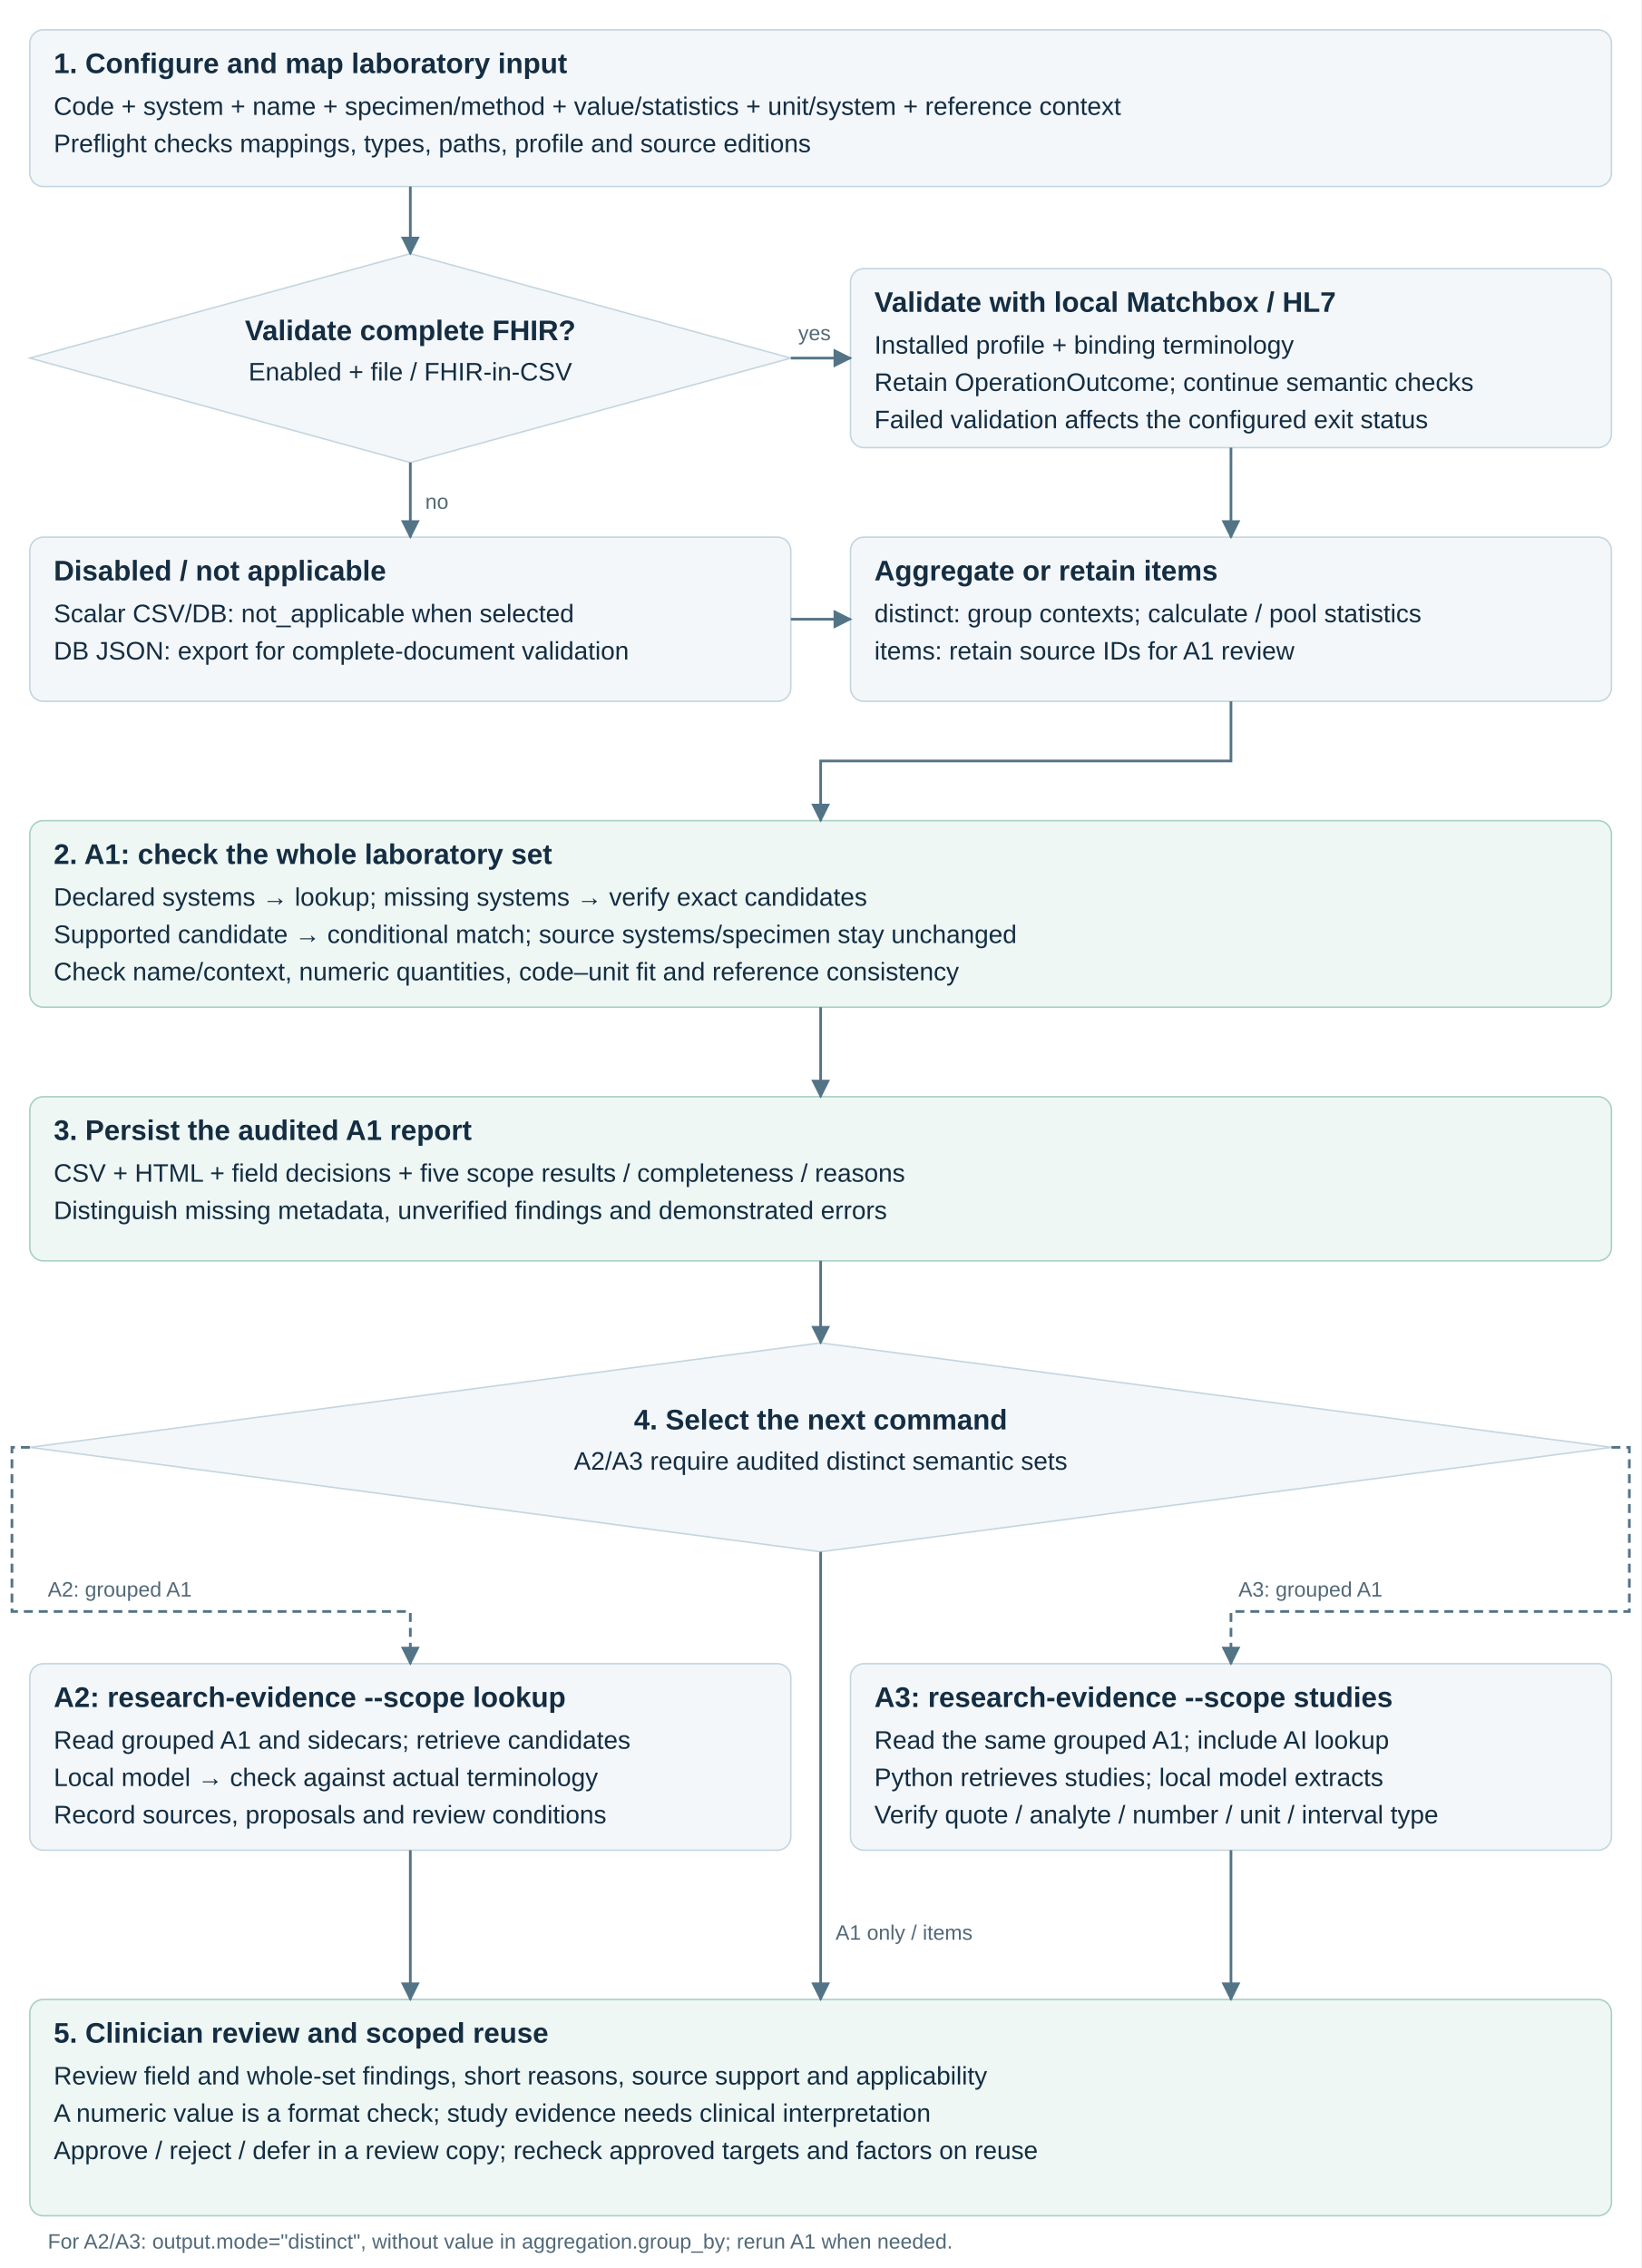
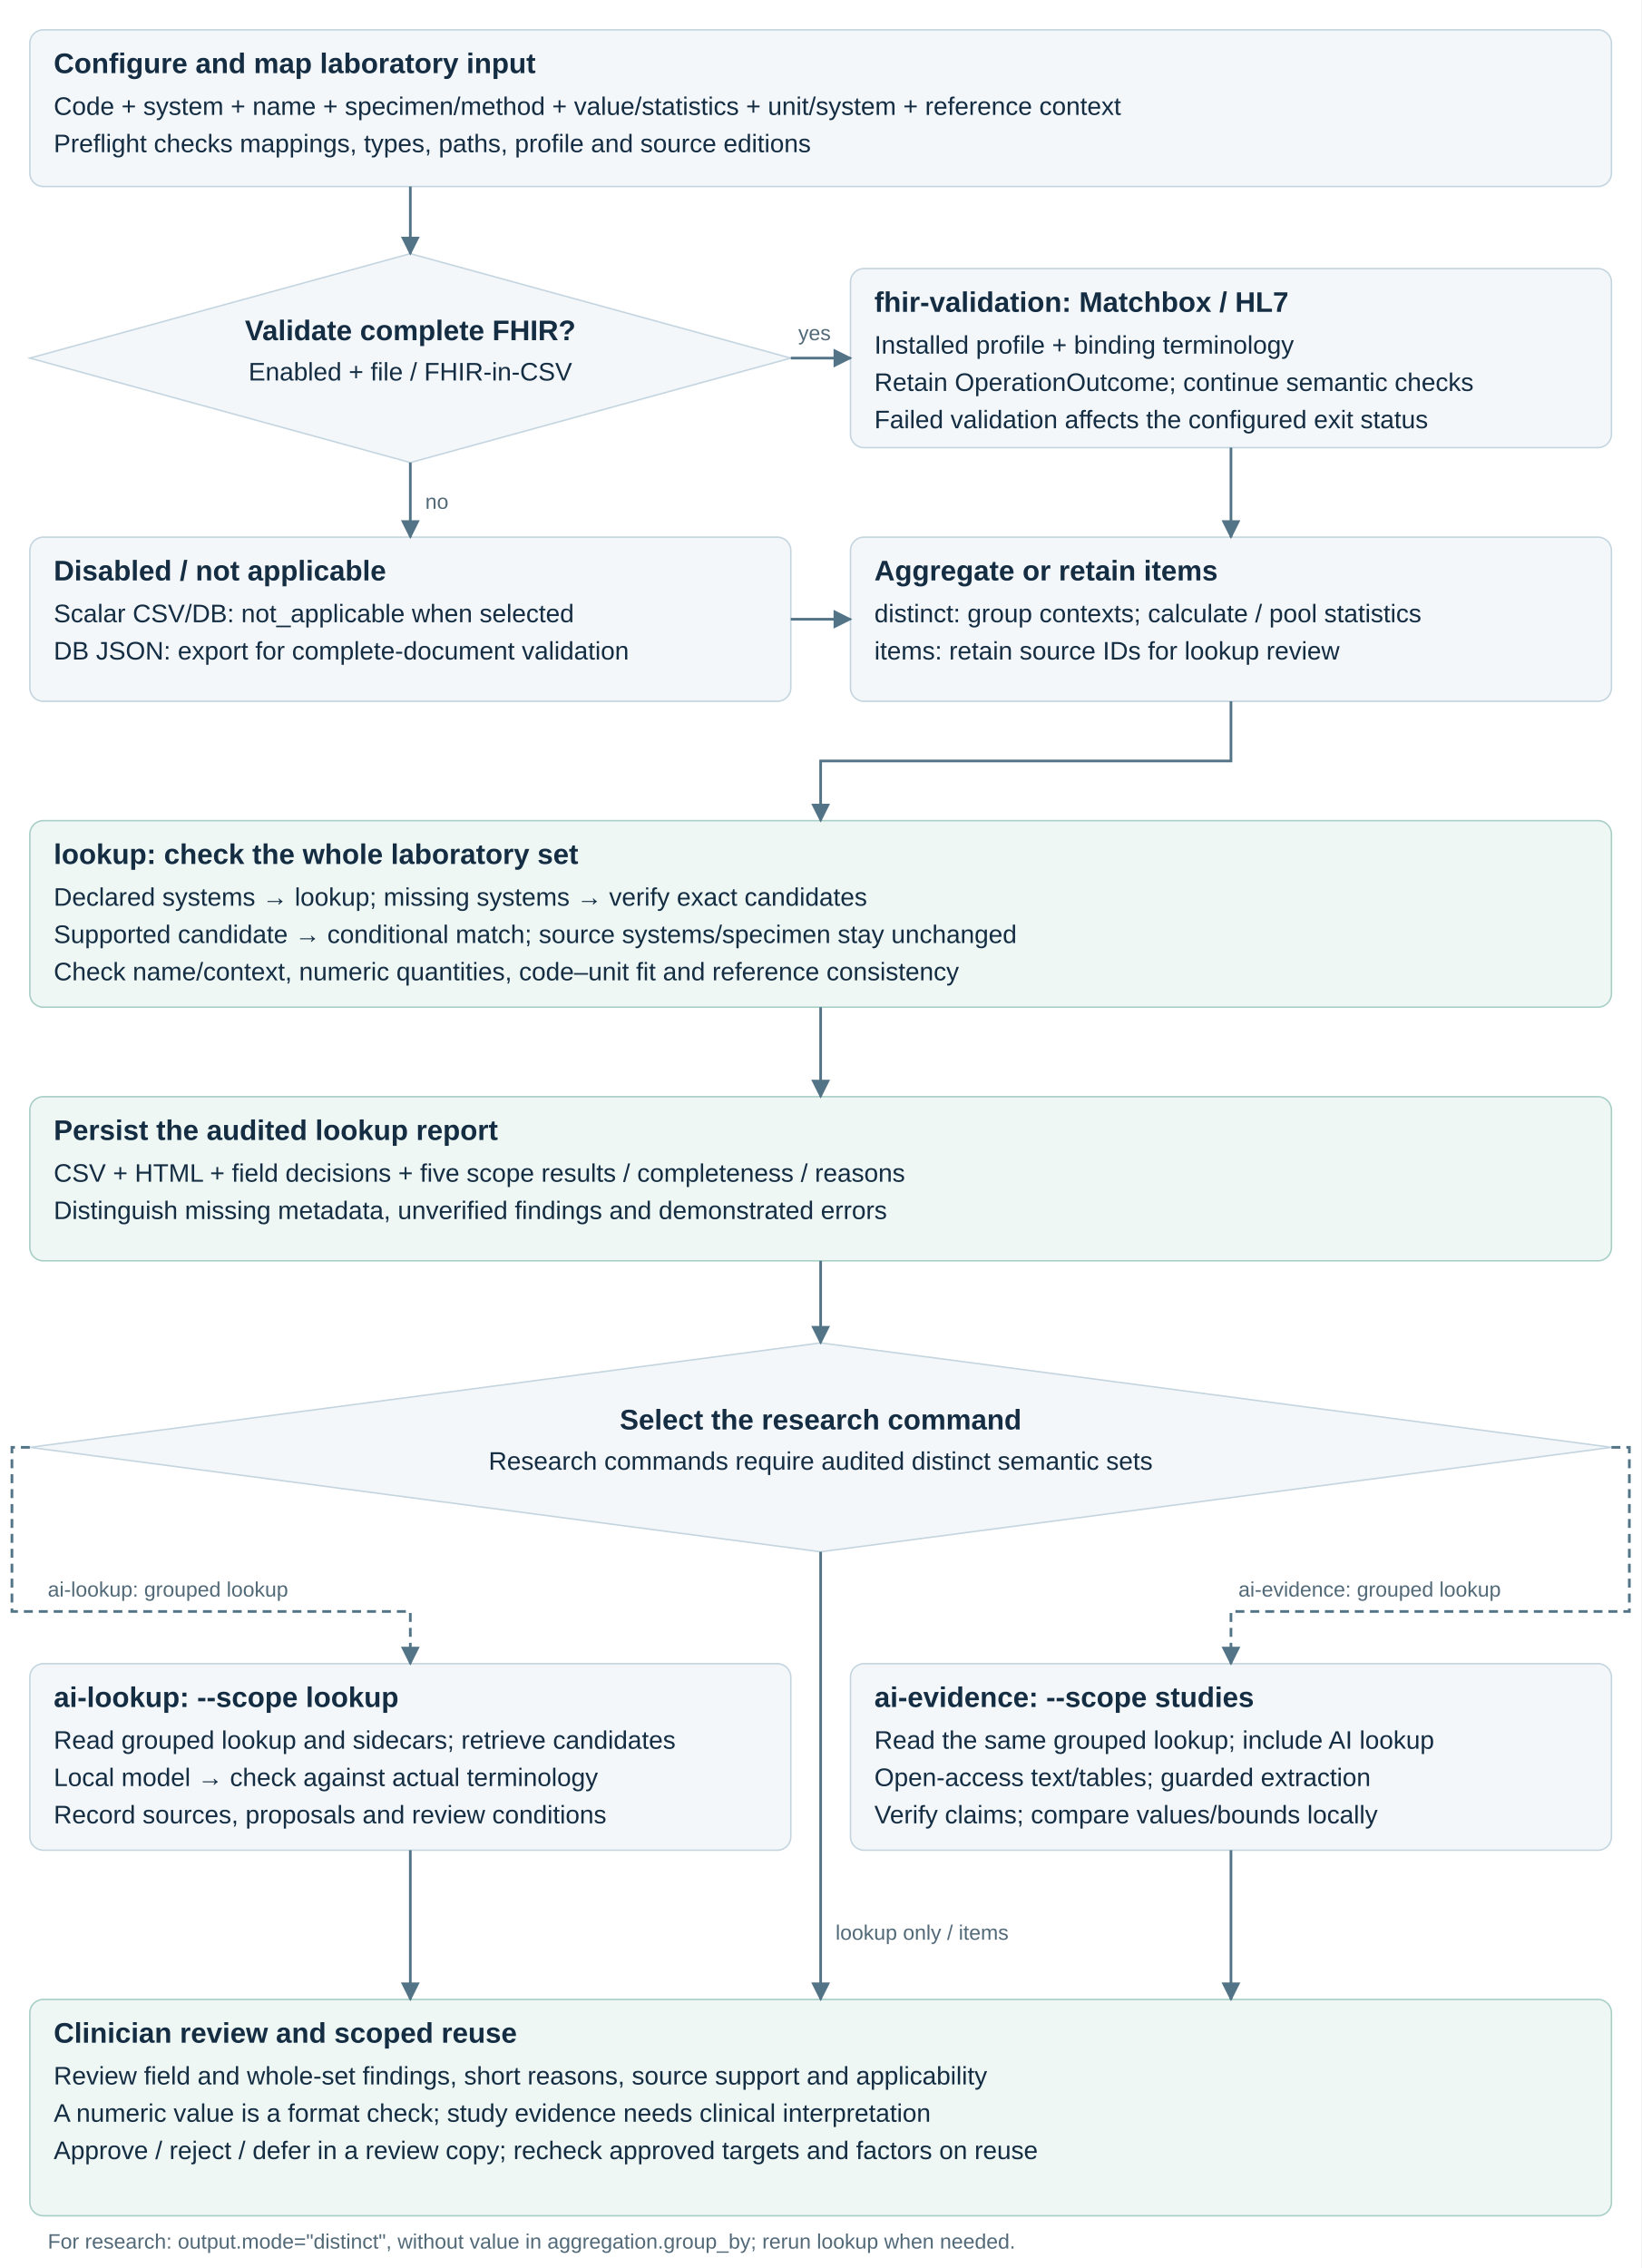
<svg xmlns="http://www.w3.org/2000/svg" width="1100" height="1520" viewBox="0 0 1100 1520" role="img" aria-labelledby="title desc">
  <defs>
    <marker id="arrow" viewBox="0 0 10 10" refX="9" refY="5" markerWidth="7" markerHeight="7" orient="auto-start-reverse">
      <path d="M0 0 L10 5 L0 10z" fill="#537487" />
    </marker>
  </defs>
  <style>text{font-family:Arial,sans-serif;fill:#142d42}.heading{font-size:19px;font-weight:700}.body{font-size:17px}.label{font-size:14px;fill:#526978}</style>
  <rect width="1100" height="100%" fill="white" />
  <g data-node="INPUT">
    <rect x="20" y="20" width="1060" height="105" rx="9" fill="#f3f7fa" stroke="#c4d5df" />
-     <text x="36" y="49" class="heading">1. Configure and map laboratory input</text>
+     <text x="36" y="49" class="heading">Configure and map laboratory input</text>
    <text x="36" y="77" class="body">Code + system + name + specimen/method + value/statistics + unit/system + reference context</text>
    <text x="36" y="102" class="body">Preflight checks mappings, types, paths, profile and source editions</text>
  </g>
  <g data-node="VALIDATION">
    <polygon points="275.0,170 530,240.0 275.0,310 20,240.0" fill="#f3f7fa" stroke="#c4d5df" />
    <text x="275.0" y="228.0" class="heading" text-anchor="middle">Validate complete FHIR?</text>
    <text x="275.0" y="255.0" class="body" text-anchor="middle">Enabled + file / FHIR-in-CSV</text>
  </g>
  <g data-node="FHIR">
    <rect x="570" y="180" width="510" height="120" rx="9" fill="#f3f7fa" stroke="#c4d5df" />
-     <text x="586" y="209" class="heading">Validate with local Matchbox / HL7</text>
+     <text x="586" y="209" class="heading">fhir-validation: Matchbox / HL7</text>
    <text x="586" y="237" class="body">Installed profile + binding terminology</text>
    <text x="586" y="262" class="body">Retain OperationOutcome; continue semantic checks</text>
    <text x="586" y="287" class="body">Failed validation affects the configured exit status</text>
  </g>
  <g data-node="SKIP">
    <rect x="20" y="360" width="510" height="110" rx="9" fill="#f3f7fa" stroke="#c4d5df" />
    <text x="36" y="389" class="heading">Disabled / not applicable</text>
    <text x="36" y="417" class="body">Scalar CSV/DB: not_applicable when selected</text>
    <text x="36" y="442" class="body">DB JSON: export for complete-document validation</text>
  </g>
  <g data-node="GROUP">
    <rect x="570" y="360" width="510" height="110" rx="9" fill="#f3f7fa" stroke="#c4d5df" />
    <text x="586" y="389" class="heading">Aggregate or retain items</text>
    <text x="586" y="417" class="body">distinct: group contexts; calculate / pool statistics</text>
-     <text x="586" y="442" class="body">items: retain source IDs for A1 review</text>
+     <text x="586" y="442" class="body">items: retain source IDs for lookup review</text>
  </g>
-   <g data-node="A1">
+   <g data-node="LOOKUP">
    <rect x="20" y="550" width="1060" height="125" rx="9" fill="#eef7f4" stroke="#a8cfc6" />
-     <text x="36" y="579" class="heading">2. A1: check the whole laboratory set</text>
+     <text x="36" y="579" class="heading">lookup: check the whole laboratory set</text>
    <text x="36" y="607" class="body">Declared systems → lookup; missing systems → verify exact candidates</text>
    <text x="36" y="632" class="body">Supported candidate → conditional match; source systems/specimen stay unchanged</text>
    <text x="36" y="657" class="body">Check name/context, numeric quantities, code–unit fit and reference consistency</text>
  </g>
  <g data-node="REPORT">
    <rect x="20" y="735" width="1060" height="110" rx="9" fill="#eef7f4" stroke="#a8cfc6" />
-     <text x="36" y="764" class="heading">3. Persist the audited A1 report</text>
+     <text x="36" y="764" class="heading">Persist the audited lookup report</text>
    <text x="36" y="792" class="body">CSV + HTML + field decisions + five scope results / completeness / reasons</text>
    <text x="36" y="817" class="body">Distinguish missing metadata, unverified findings and demonstrated errors</text>
  </g>
  <g data-node="METHOD">
    <polygon points="550.0,900 1080,970.0 550.0,1040 20,970.0" fill="#f3f7fa" stroke="#c4d5df" />
-     <text x="550.0" y="958.0" class="heading" text-anchor="middle">4. Select the next command</text>
-     <text x="550.0" y="985.0" class="body" text-anchor="middle">A2/A3 require audited distinct semantic sets</text>
+     <text x="550.0" y="958.0" class="heading" text-anchor="middle">Select the research command</text>
+     <text x="550.0" y="985.0" class="body" text-anchor="middle">Research commands require audited distinct semantic sets</text>
  </g>
-   <g data-node="A2">
+   <g data-node="AI_LOOKUP">
    <rect x="20" y="1115" width="510" height="125" rx="9" fill="#f3f7fa" stroke="#c4d5df" />
-     <text x="36" y="1144" class="heading">A2: research-evidence --scope lookup</text>
-     <text x="36" y="1172" class="body">Read grouped A1 and sidecars; retrieve candidates</text>
+     <text x="36" y="1144" class="heading">ai-lookup: --scope lookup</text>
+     <text x="36" y="1172" class="body">Read grouped lookup and sidecars; retrieve candidates</text>
    <text x="36" y="1197" class="body">Local model → check against actual terminology</text>
    <text x="36" y="1222" class="body">Record sources, proposals and review conditions</text>
  </g>
-   <g data-node="A3">
+   <g data-node="AI_EVIDENCE">
    <rect x="570" y="1115" width="510" height="125" rx="9" fill="#f3f7fa" stroke="#c4d5df" />
-     <text x="586" y="1144" class="heading">A3: research-evidence --scope studies</text>
-     <text x="586" y="1172" class="body">Read the same grouped A1; include AI lookup</text>
-     <text x="586" y="1197" class="body">Python retrieves studies; local model extracts</text>
-     <text x="586" y="1222" class="body">Verify quote / analyte / number / unit / interval type</text>
+     <text x="586" y="1144" class="heading">ai-evidence: --scope studies</text>
+     <text x="586" y="1172" class="body">Read the same grouped lookup; include AI lookup</text>
+     <text x="586" y="1197" class="body">Open-access text/tables; guarded extraction</text>
+     <text x="586" y="1222" class="body">Verify claims; compare values/bounds locally</text>
  </g>
  <g data-node="REVIEW">
    <rect x="20" y="1340" width="1060" height="145" rx="9" fill="#eef7f4" stroke="#a8cfc6" />
-     <text x="36" y="1369" class="heading">5. Clinician review and scoped reuse</text>
+     <text x="36" y="1369" class="heading">Clinician review and scoped reuse</text>
    <text x="36" y="1397" class="body">Review field and whole-set findings, short reasons, source support and applicability</text>
    <text x="36" y="1422" class="body">A numeric value is a format check; study evidence needs clinical interpretation</text>
    <text x="36" y="1447" class="body">Approve / reject / defer in a review copy; recheck approved targets and factors on reuse</text>
  </g>
  <path data-edge="INPUT-VALIDATION" d="M275 125 V170" fill="none" stroke="#537487" stroke-width="1.8" marker-end="url(#arrow)" />
  <path data-edge="VALIDATION-FHIR" d="M530 240 H570" fill="none" stroke="#537487" stroke-width="1.8" marker-end="url(#arrow)" />
  <path data-edge="VALIDATION-SKIP" d="M275 310 V360" fill="none" stroke="#537487" stroke-width="1.8" marker-end="url(#arrow)" />
  <path data-edge="FHIR-GROUP" d="M825 300 V360" fill="none" stroke="#537487" stroke-width="1.8" marker-end="url(#arrow)" />
  <path data-edge="SKIP-GROUP" d="M530 415 H570" fill="none" stroke="#537487" stroke-width="1.8" marker-end="url(#arrow)" />
-   <path data-edge="GROUP-A1" d="M825 470 V510 H550 V550" fill="none" stroke="#537487" stroke-width="1.8" marker-end="url(#arrow)" />
-   <path data-edge="A1-REPORT" d="M550 675 V735" fill="none" stroke="#537487" stroke-width="1.8" marker-end="url(#arrow)" />
+   <path data-edge="GROUP-LOOKUP" d="M825 470 V510 H550 V550" fill="none" stroke="#537487" stroke-width="1.8" marker-end="url(#arrow)" />
+   <path data-edge="LOOKUP-REPORT" d="M550 675 V735" fill="none" stroke="#537487" stroke-width="1.8" marker-end="url(#arrow)" />
  <path data-edge="REPORT-METHOD" d="M550 845 V900" fill="none" stroke="#537487" stroke-width="1.8" marker-end="url(#arrow)" />
-   <path data-edge="METHOD-A2" d="M20 970 H8 V1080 H275 V1115" fill="none" stroke="#537487" stroke-width="1.8" stroke-dasharray="6 4" marker-end="url(#arrow)" />
-   <path data-edge="METHOD-A3" d="M1080 970 H1092 V1080 H825 V1115" fill="none" stroke="#537487" stroke-width="1.8" stroke-dasharray="6 4" marker-end="url(#arrow)" />
+   <path data-edge="METHOD-AI_LOOKUP" d="M20 970 H8 V1080 H275 V1115" fill="none" stroke="#537487" stroke-width="1.8" stroke-dasharray="6 4" marker-end="url(#arrow)" />
+   <path data-edge="METHOD-AI_EVIDENCE" d="M1080 970 H1092 V1080 H825 V1115" fill="none" stroke="#537487" stroke-width="1.8" stroke-dasharray="6 4" marker-end="url(#arrow)" />
  <path data-edge="METHOD-REVIEW" d="M550 1040 V1340" fill="none" stroke="#537487" stroke-width="1.8" marker-end="url(#arrow)" />
-   <path data-edge="A2-REVIEW" d="M275 1240 V1340" fill="none" stroke="#537487" stroke-width="1.8" marker-end="url(#arrow)" />
-   <path data-edge="A3-REVIEW" d="M825 1240 V1340" fill="none" stroke="#537487" stroke-width="1.8" marker-end="url(#arrow)" />
+   <path data-edge="AI_LOOKUP-REVIEW" d="M275 1240 V1340" fill="none" stroke="#537487" stroke-width="1.8" marker-end="url(#arrow)" />
+   <path data-edge="AI_EVIDENCE-REVIEW" d="M825 1240 V1340" fill="none" stroke="#537487" stroke-width="1.8" marker-end="url(#arrow)" />
  <text x="535" y="228" class="label">yes</text>
  <text x="285" y="341" class="label">no</text>
-   <text x="32" y="1070" class="label">A2: grouped A1</text>
-   <text x="830" y="1070" class="label">A3: grouped A1</text>
-   <text x="560" y="1300" class="label">A1 only / items</text>
-   <text x="32" y="1507" class="label">For A2/A3: output.mode="distinct", without value in aggregation.group_by; rerun A1 when needed.</text>
+   <text x="32" y="1070" class="label">ai-lookup: grouped lookup</text>
+   <text x="830" y="1070" class="label">ai-evidence: grouped lookup</text>
+   <text x="560" y="1300" class="label">lookup only / items</text>
+   <text x="32" y="1507" class="label">For research: output.mode="distinct", without value in aggregation.group_by; rerun lookup when needed.</text>
</svg>
